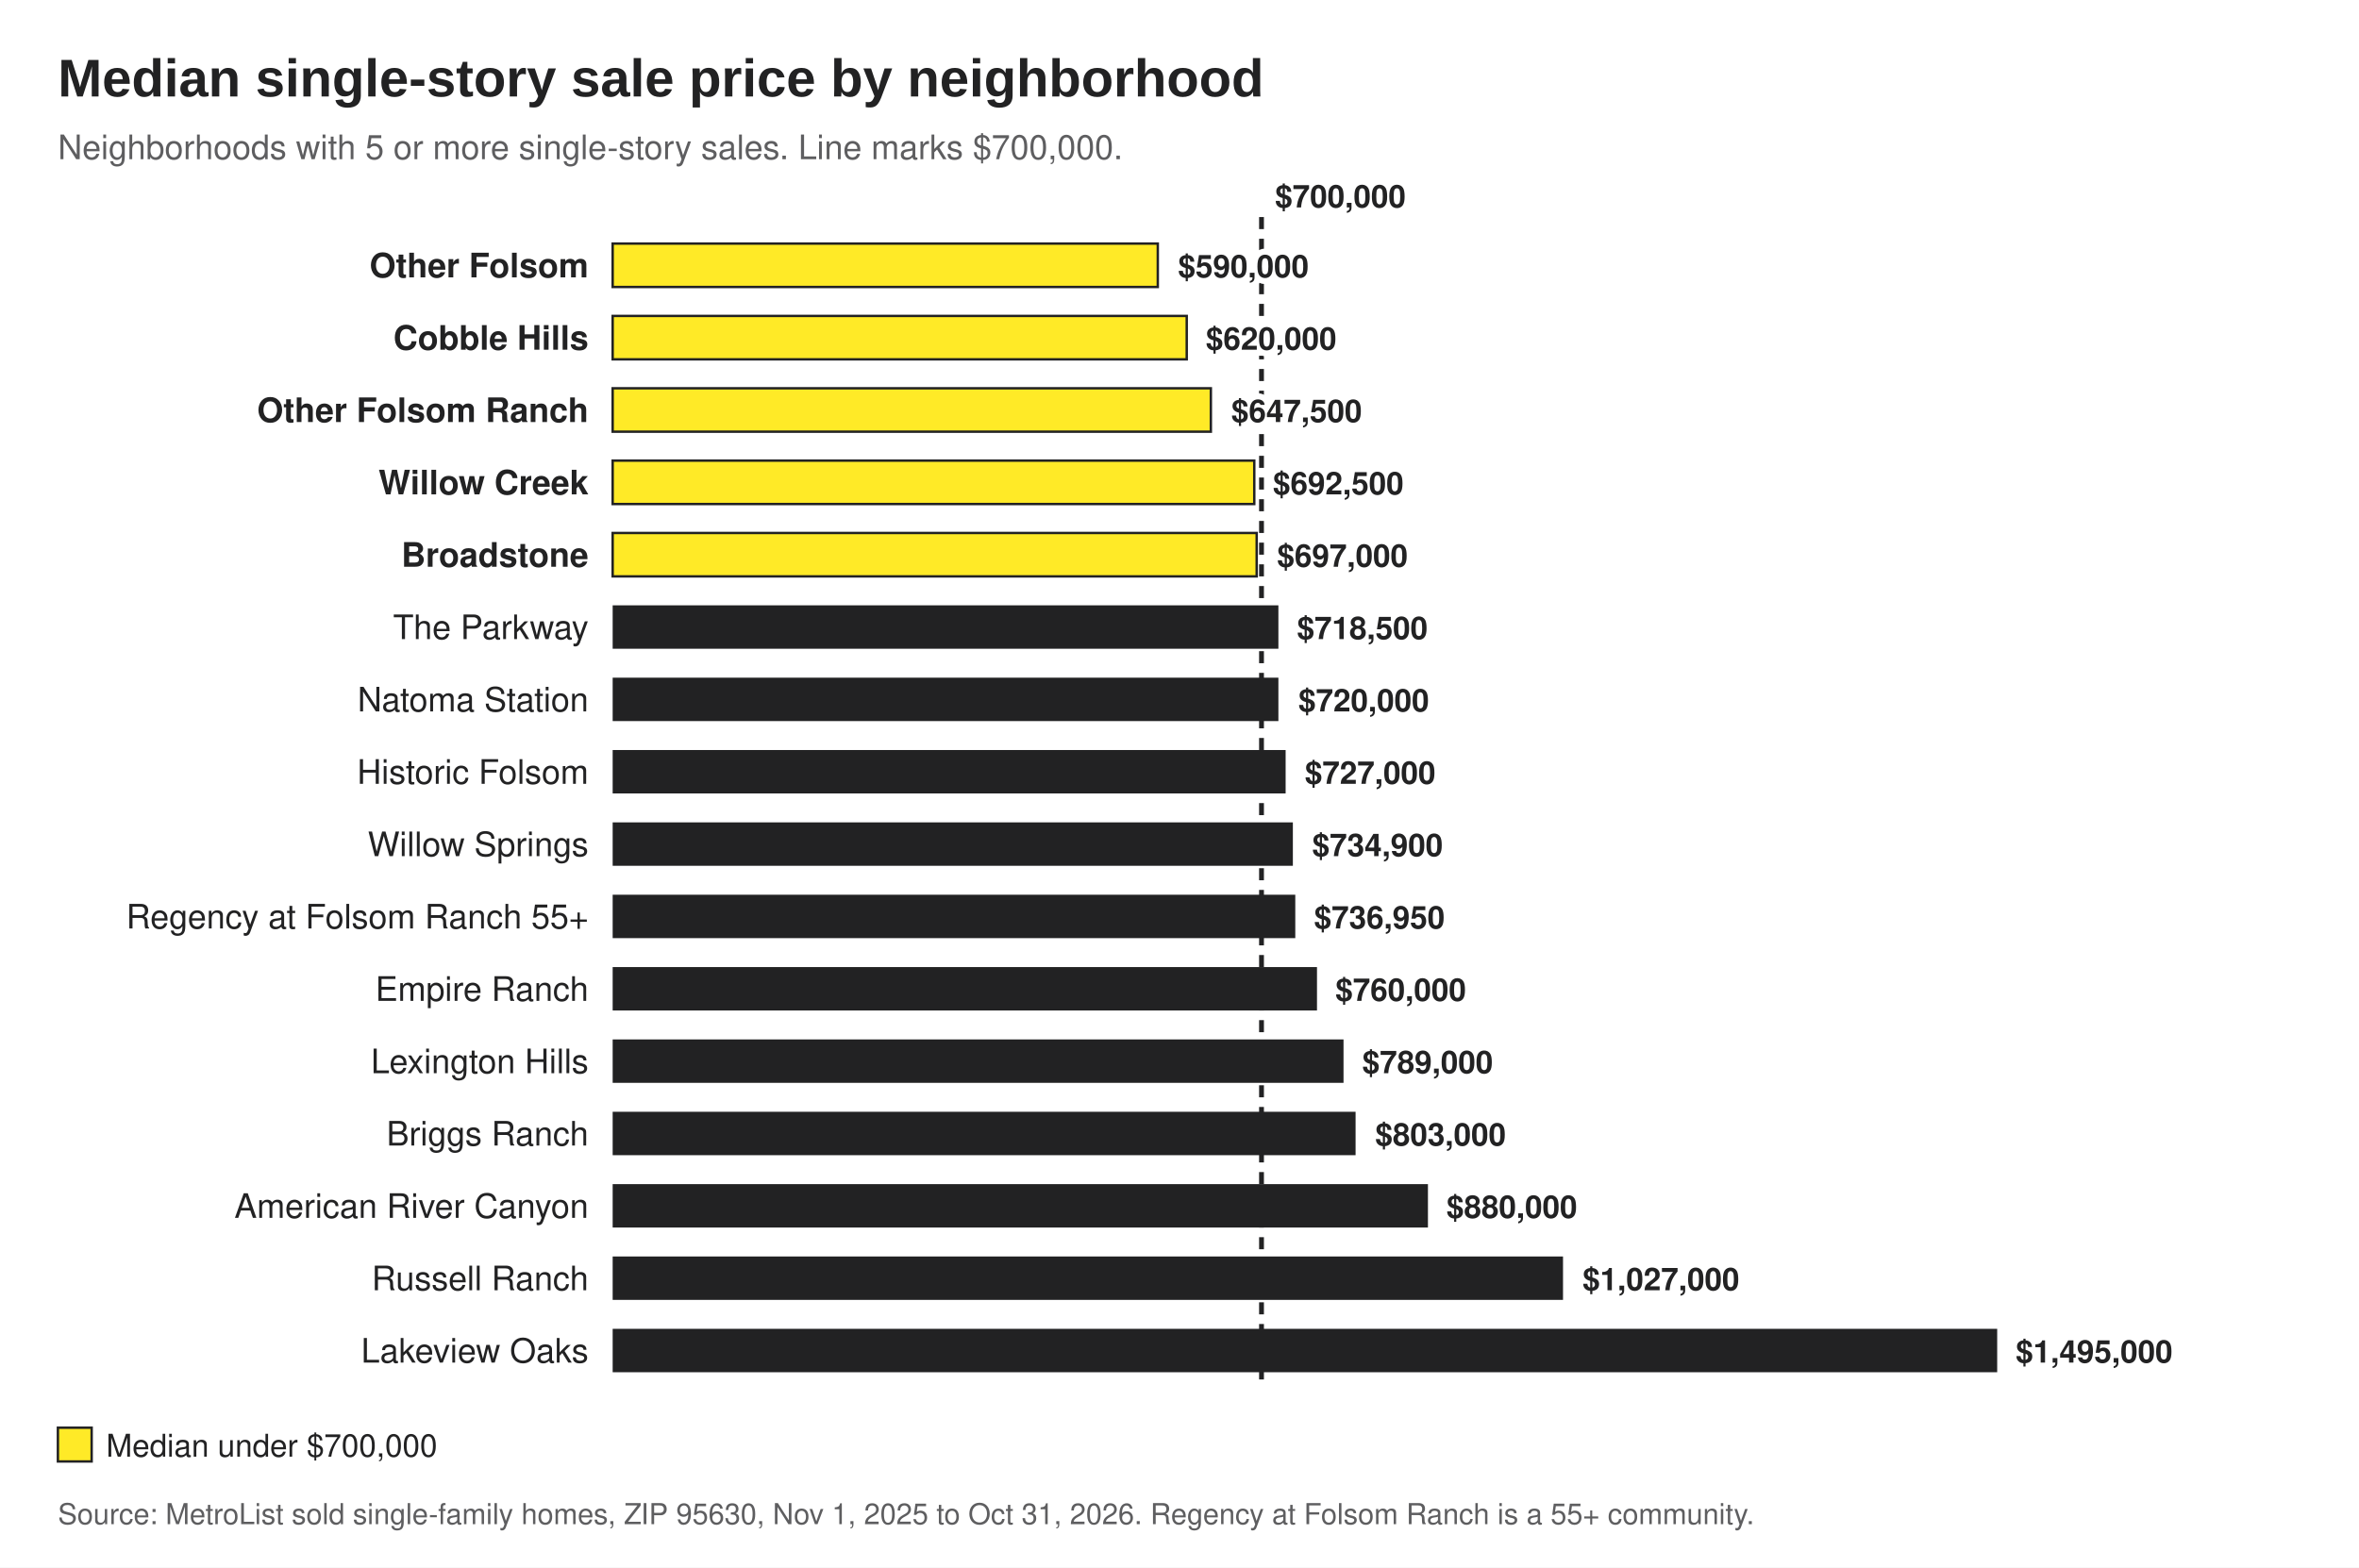
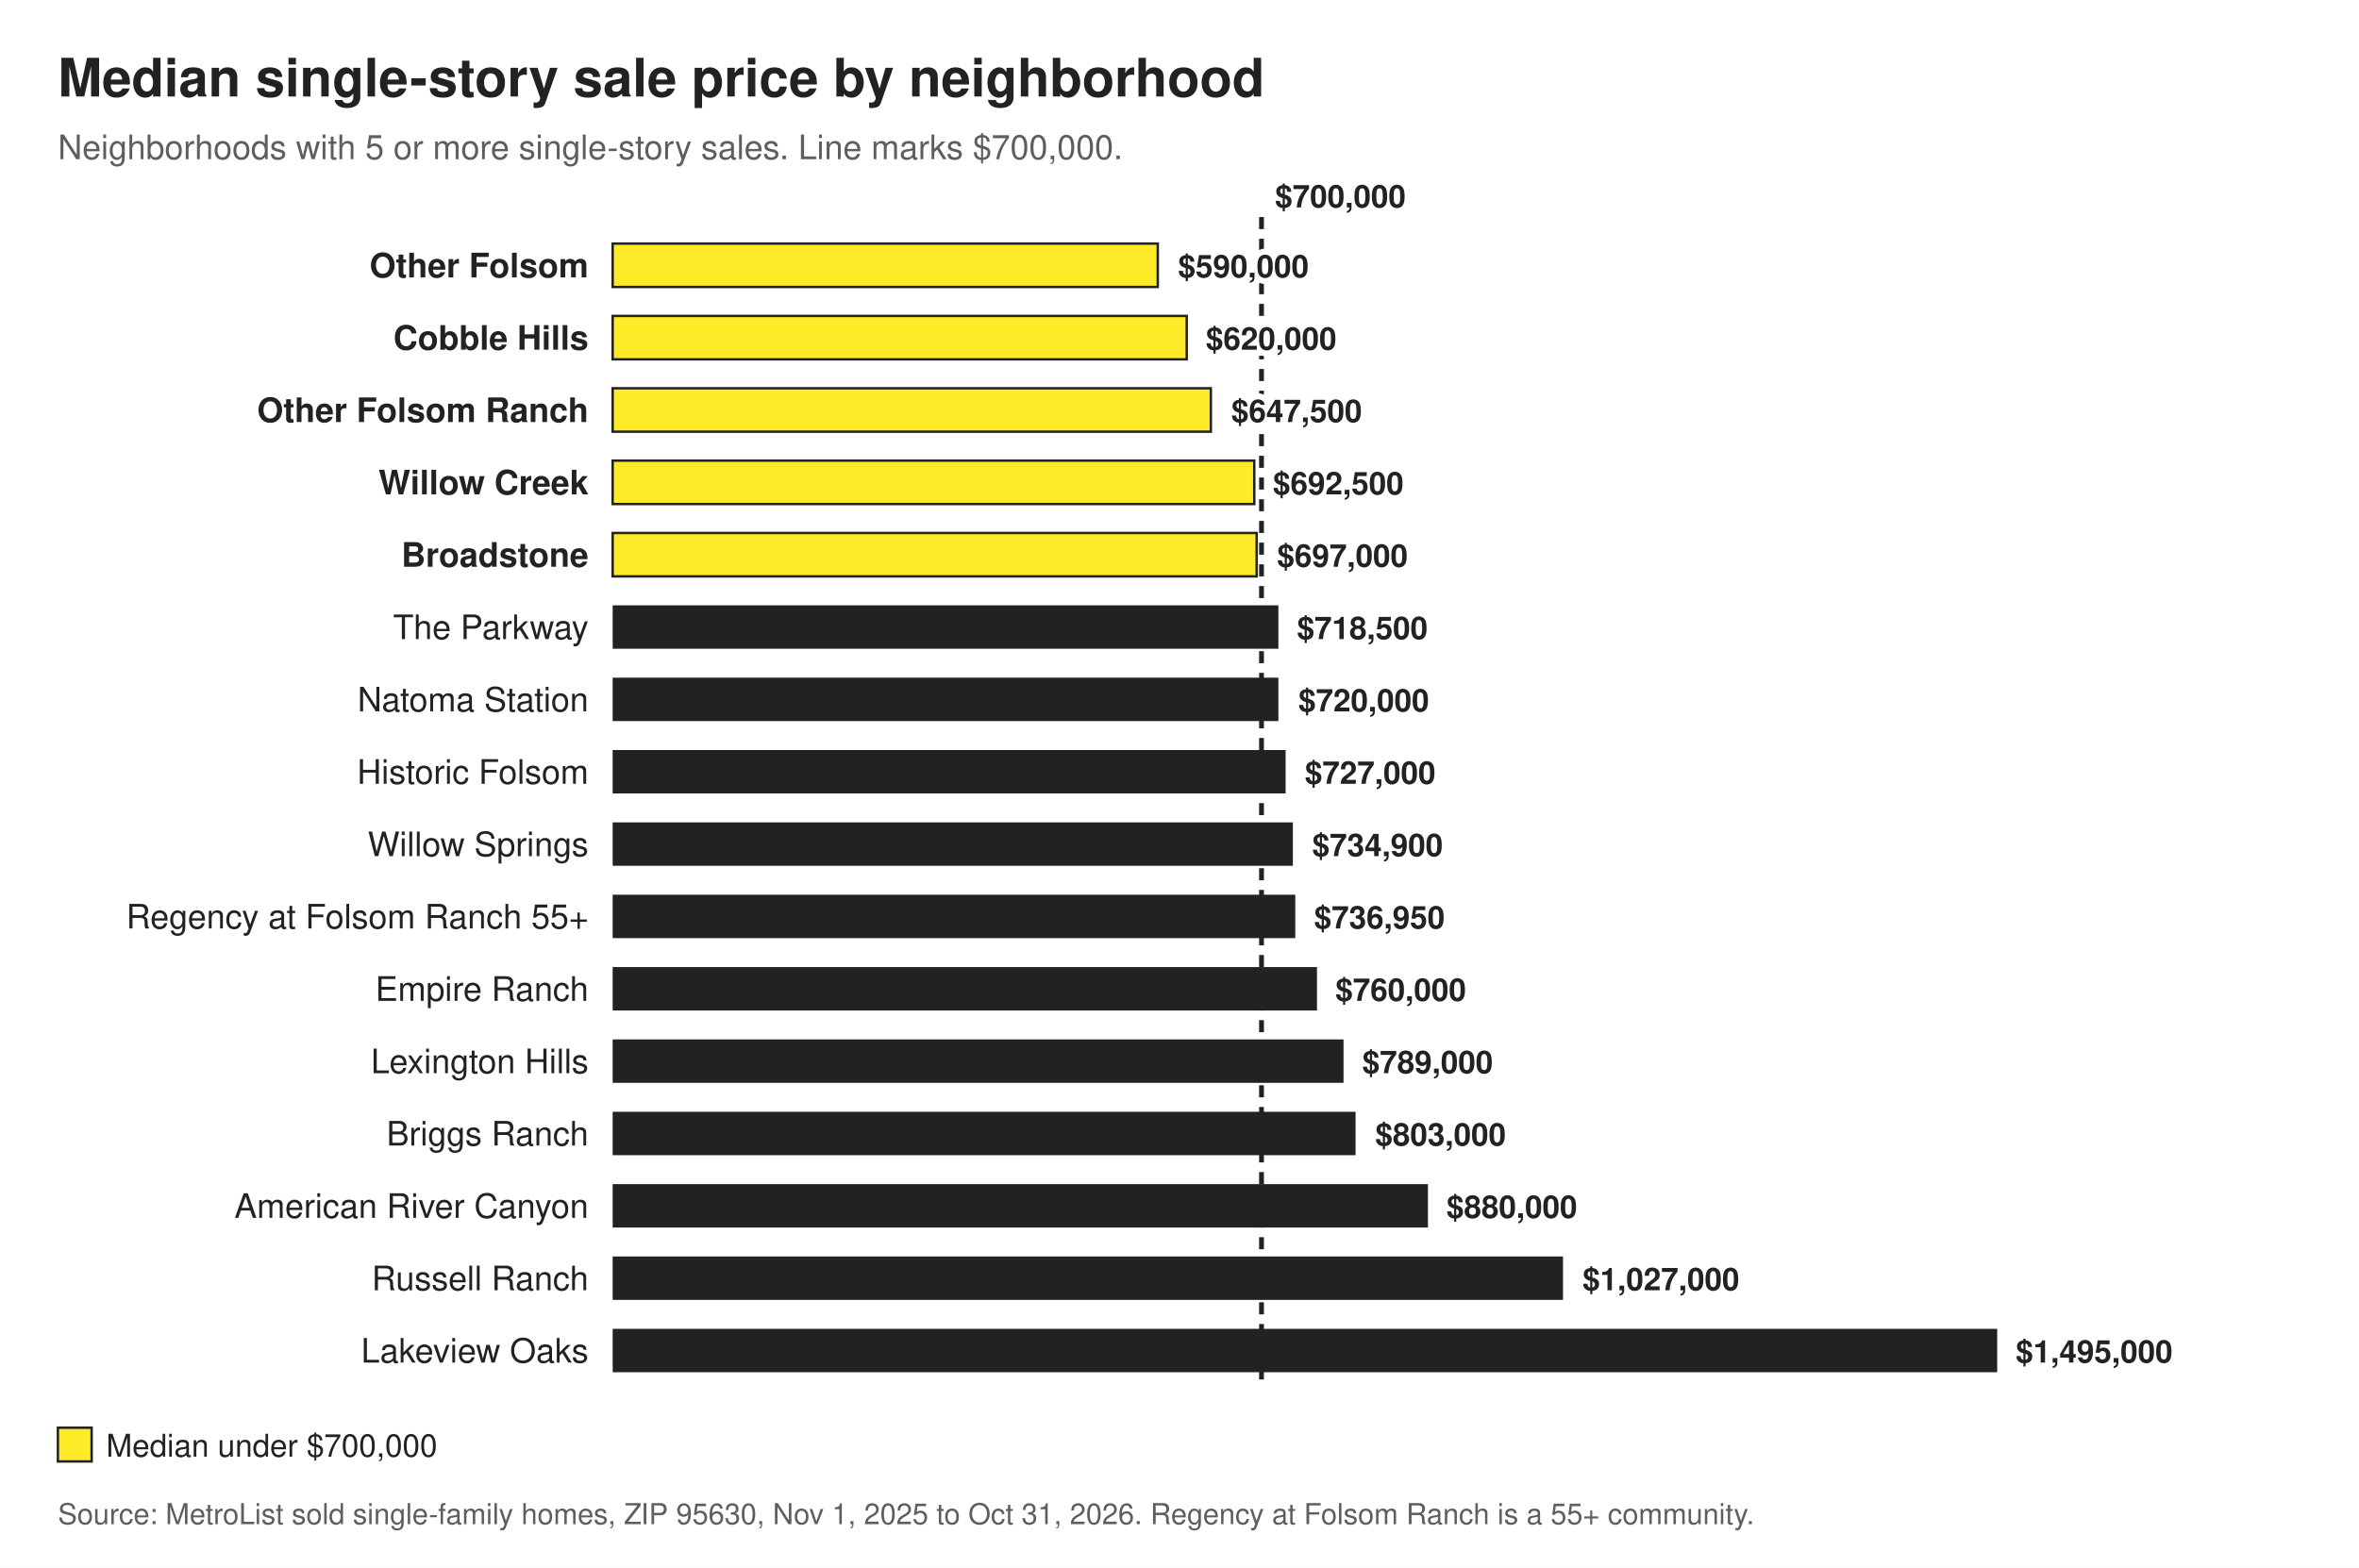
<svg xmlns="http://www.w3.org/2000/svg" viewBox="0 0 978 650" width="978" height="650" role="img" aria-label="Bar chart of median single-story sale prices by Folsom neighborhood. Under $700,000: Other Folsom $590,000, Cobble Hills $620,000, Other Folsom Ranch $647,500, Willow Creek $692,500, Broadstone $697,000. Highest: American River Canyon $880,000, Russell Ranch $1,027,000, Lakeview Oaks $1,495,000">
  <rect width="978" height="650" fill="#fff" />
-   <text x="24" y="40" font-family="Quicksand,Helvetica Neue,Arial,sans-serif" font-size="22" font-weight="700" fill="#222223" text-anchor="start">Median single-story sale price by neighborhood</text>
+   <text x="24" y="40" font-family="Helvetica Neue,Helvetica,Arial,sans-serif" font-size="22" font-weight="700" fill="#222223" text-anchor="start">Median single-story sale price by neighborhood</text>
  <text x="24" y="66" font-family="Helvetica Neue,Helvetica,Arial,sans-serif" font-size="14" font-weight="400" fill="#5E5E60" text-anchor="start">Neighborhoods with 5 or more single-story sales. Line marks $700,000.</text>
  <line x1="523" y1="90" x2="523" y2="576" stroke="#222223" stroke-dasharray="5 4" stroke-width="2" />
  <text x="528.625" y="86" font-family="Helvetica Neue,Helvetica,Arial,sans-serif" font-size="13" font-weight="700" fill="#222223" text-anchor="start">$700,000</text>
  <text x="244" y="115" font-family="Helvetica Neue,Helvetica,Arial,sans-serif" font-size="14" font-weight="600" fill="#222223" text-anchor="end">Other Folsom</text>
  <rect x="254" y="101" width="226" height="18" fill="#ffea27" stroke="#222223" stroke-width="1" />
  <text paint-order="stroke" stroke="#fff" stroke-width="5" x="488.413" y="115" font-family="Helvetica Neue,Helvetica,Arial,sans-serif" font-size="13" font-weight="700" fill="#222223" text-anchor="start">$590,000</text>
  <text x="244" y="145" font-family="Helvetica Neue,Helvetica,Arial,sans-serif" font-size="14" font-weight="600" fill="#222223" text-anchor="end">Cobble Hills</text>
  <rect x="254" y="131" width="238" height="18" fill="#ffea27" stroke="#222223" stroke-width="1" />
  <text paint-order="stroke" stroke="#fff" stroke-width="5" x="499.925" y="145" font-family="Helvetica Neue,Helvetica,Arial,sans-serif" font-size="13" font-weight="700" fill="#222223" text-anchor="start">$620,000</text>
  <text x="244" y="175" font-family="Helvetica Neue,Helvetica,Arial,sans-serif" font-size="14" font-weight="600" fill="#222223" text-anchor="end">Other Folsom Ranch</text>
  <rect x="254" y="161" width="248" height="18" fill="#ffea27" stroke="#222223" stroke-width="1" />
  <text paint-order="stroke" stroke="#fff" stroke-width="5" x="510.478" y="175" font-family="Helvetica Neue,Helvetica,Arial,sans-serif" font-size="13" font-weight="700" fill="#222223" text-anchor="start">$647,500</text>
  <text x="244" y="205" font-family="Helvetica Neue,Helvetica,Arial,sans-serif" font-size="14" font-weight="600" fill="#222223" text-anchor="end">Willow Creek</text>
  <rect x="254" y="191" width="266" height="18" fill="#ffea27" stroke="#222223" stroke-width="1" />
  <text paint-order="stroke" stroke="#fff" stroke-width="5" x="527.747" y="205" font-family="Helvetica Neue,Helvetica,Arial,sans-serif" font-size="13" font-weight="700" fill="#222223" text-anchor="start">$692,500</text>
  <text x="244" y="235" font-family="Helvetica Neue,Helvetica,Arial,sans-serif" font-size="14" font-weight="600" fill="#222223" text-anchor="end">Broadstone</text>
  <rect x="254" y="221" width="267" height="18" fill="#ffea27" stroke="#222223" stroke-width="1" />
  <text paint-order="stroke" stroke="#fff" stroke-width="5" x="529.474" y="235" font-family="Helvetica Neue,Helvetica,Arial,sans-serif" font-size="13" font-weight="700" fill="#222223" text-anchor="start">$697,000</text>
  <text x="244" y="265" font-family="Helvetica Neue,Helvetica,Arial,sans-serif" font-size="14" font-weight="400" fill="#222223" text-anchor="end">The Parkway</text>
  <rect x="254" y="251" width="276" height="18" fill="#222223" stroke="#222223" stroke-width="0" />
  <text paint-order="stroke" stroke="#fff" stroke-width="5" x="537.724" y="265" font-family="Helvetica Neue,Helvetica,Arial,sans-serif" font-size="13" font-weight="700" fill="#222223" text-anchor="start">$718,500</text>
  <text x="244" y="295" font-family="Helvetica Neue,Helvetica,Arial,sans-serif" font-size="14" font-weight="400" fill="#222223" text-anchor="end">Natoma Station</text>
  <rect x="254" y="281" width="276" height="18" fill="#222223" stroke="#222223" stroke-width="0" />
  <text paint-order="stroke" stroke="#fff" stroke-width="5" x="538.3" y="295" font-family="Helvetica Neue,Helvetica,Arial,sans-serif" font-size="13" font-weight="700" fill="#222223" text-anchor="start">$720,000</text>
  <text x="244" y="325" font-family="Helvetica Neue,Helvetica,Arial,sans-serif" font-size="14" font-weight="400" fill="#222223" text-anchor="end">Historic Folsom</text>
  <rect x="254" y="311" width="279" height="18" fill="#222223" stroke="#222223" stroke-width="0" />
  <text paint-order="stroke" stroke="#fff" stroke-width="5" x="540.986" y="325" font-family="Helvetica Neue,Helvetica,Arial,sans-serif" font-size="13" font-weight="700" fill="#222223" text-anchor="start">$727,000</text>
  <text x="244" y="355" font-family="Helvetica Neue,Helvetica,Arial,sans-serif" font-size="14" font-weight="400" fill="#222223" text-anchor="end">Willow Springs</text>
  <rect x="254" y="341" width="282" height="18" fill="#222223" stroke="#222223" stroke-width="0" />
  <text paint-order="stroke" stroke="#fff" stroke-width="5" x="544.018" y="355" font-family="Helvetica Neue,Helvetica,Arial,sans-serif" font-size="13" font-weight="700" fill="#222223" text-anchor="start">$734,900</text>
  <text x="244" y="385" font-family="Helvetica Neue,Helvetica,Arial,sans-serif" font-size="14" font-weight="400" fill="#222223" text-anchor="end">Regency at Folsom Ranch 55+</text>
  <rect x="254" y="371" width="283" height="18" fill="#222223" stroke="#222223" stroke-width="0" />
  <text paint-order="stroke" stroke="#fff" stroke-width="5" x="544.805" y="385" font-family="Helvetica Neue,Helvetica,Arial,sans-serif" font-size="13" font-weight="700" fill="#222223" text-anchor="start">$736,950</text>
  <text x="244" y="415" font-family="Helvetica Neue,Helvetica,Arial,sans-serif" font-size="14" font-weight="400" fill="#222223" text-anchor="end">Empire Ranch</text>
  <rect x="254" y="401" width="292" height="18" fill="#222223" stroke="#222223" stroke-width="0" />
  <text paint-order="stroke" stroke="#fff" stroke-width="5" x="553.65" y="415" font-family="Helvetica Neue,Helvetica,Arial,sans-serif" font-size="13" font-weight="700" fill="#222223" text-anchor="start">$760,000</text>
  <text x="244" y="445" font-family="Helvetica Neue,Helvetica,Arial,sans-serif" font-size="14" font-weight="400" fill="#222223" text-anchor="end">Lexington Hills</text>
  <rect x="254" y="431" width="303" height="18" fill="#222223" stroke="#222223" stroke-width="0" />
  <text paint-order="stroke" stroke="#fff" stroke-width="5" x="564.779" y="445" font-family="Helvetica Neue,Helvetica,Arial,sans-serif" font-size="13" font-weight="700" fill="#222223" text-anchor="start">$789,000</text>
  <text x="244" y="475" font-family="Helvetica Neue,Helvetica,Arial,sans-serif" font-size="14" font-weight="400" fill="#222223" text-anchor="end">Briggs Ranch</text>
  <rect x="254" y="461" width="308" height="18" fill="#222223" stroke="#222223" stroke-width="0" />
  <text paint-order="stroke" stroke="#fff" stroke-width="5" x="570.151" y="475" font-family="Helvetica Neue,Helvetica,Arial,sans-serif" font-size="13" font-weight="700" fill="#222223" text-anchor="start">$803,000</text>
  <text x="244" y="505" font-family="Helvetica Neue,Helvetica,Arial,sans-serif" font-size="14" font-weight="400" fill="#222223" text-anchor="end">American River Canyon</text>
  <rect x="254" y="491" width="338" height="18" fill="#222223" stroke="#222223" stroke-width="0" />
  <text paint-order="stroke" stroke="#fff" stroke-width="5" x="599.7" y="505" font-family="Helvetica Neue,Helvetica,Arial,sans-serif" font-size="13" font-weight="700" fill="#222223" text-anchor="start">$880,000</text>
  <text x="244" y="535" font-family="Helvetica Neue,Helvetica,Arial,sans-serif" font-size="14" font-weight="400" fill="#222223" text-anchor="end">Russell Ranch</text>
  <rect x="254" y="521" width="394" height="18" fill="#222223" stroke="#222223" stroke-width="0" />
  <text paint-order="stroke" stroke="#fff" stroke-width="5" x="656.111" y="535" font-family="Helvetica Neue,Helvetica,Arial,sans-serif" font-size="13" font-weight="700" fill="#222223" text-anchor="start">$1,027,000</text>
  <text x="244" y="565" font-family="Helvetica Neue,Helvetica,Arial,sans-serif" font-size="14" font-weight="400" fill="#222223" text-anchor="end">Lakeview Oaks</text>
  <rect x="254" y="551" width="574" height="18" fill="#222223" stroke="#222223" stroke-width="0" />
  <text paint-order="stroke" stroke="#fff" stroke-width="5" x="835.706" y="565" font-family="Helvetica Neue,Helvetica,Arial,sans-serif" font-size="13" font-weight="700" fill="#222223" text-anchor="start">$1,495,000</text>
  <rect x="24" y="592" width="14" height="14" fill="#ffea27" stroke="#222223" />
  <text x="44" y="604" font-family="Helvetica Neue,Helvetica,Arial,sans-serif" font-size="13" font-weight="400" fill="#222223" text-anchor="start">Median under $700,000</text>
  <text x="24" y="632" font-family="Helvetica Neue,Helvetica,Arial,sans-serif" font-size="12" font-weight="400" fill="#5E5E60" text-anchor="start">Source: MetroList sold single-family homes, ZIP 95630, Nov 1, 2025 to Oct 31, 2026. Regency at Folsom Ranch is a 55+ community.</text>
</svg>
